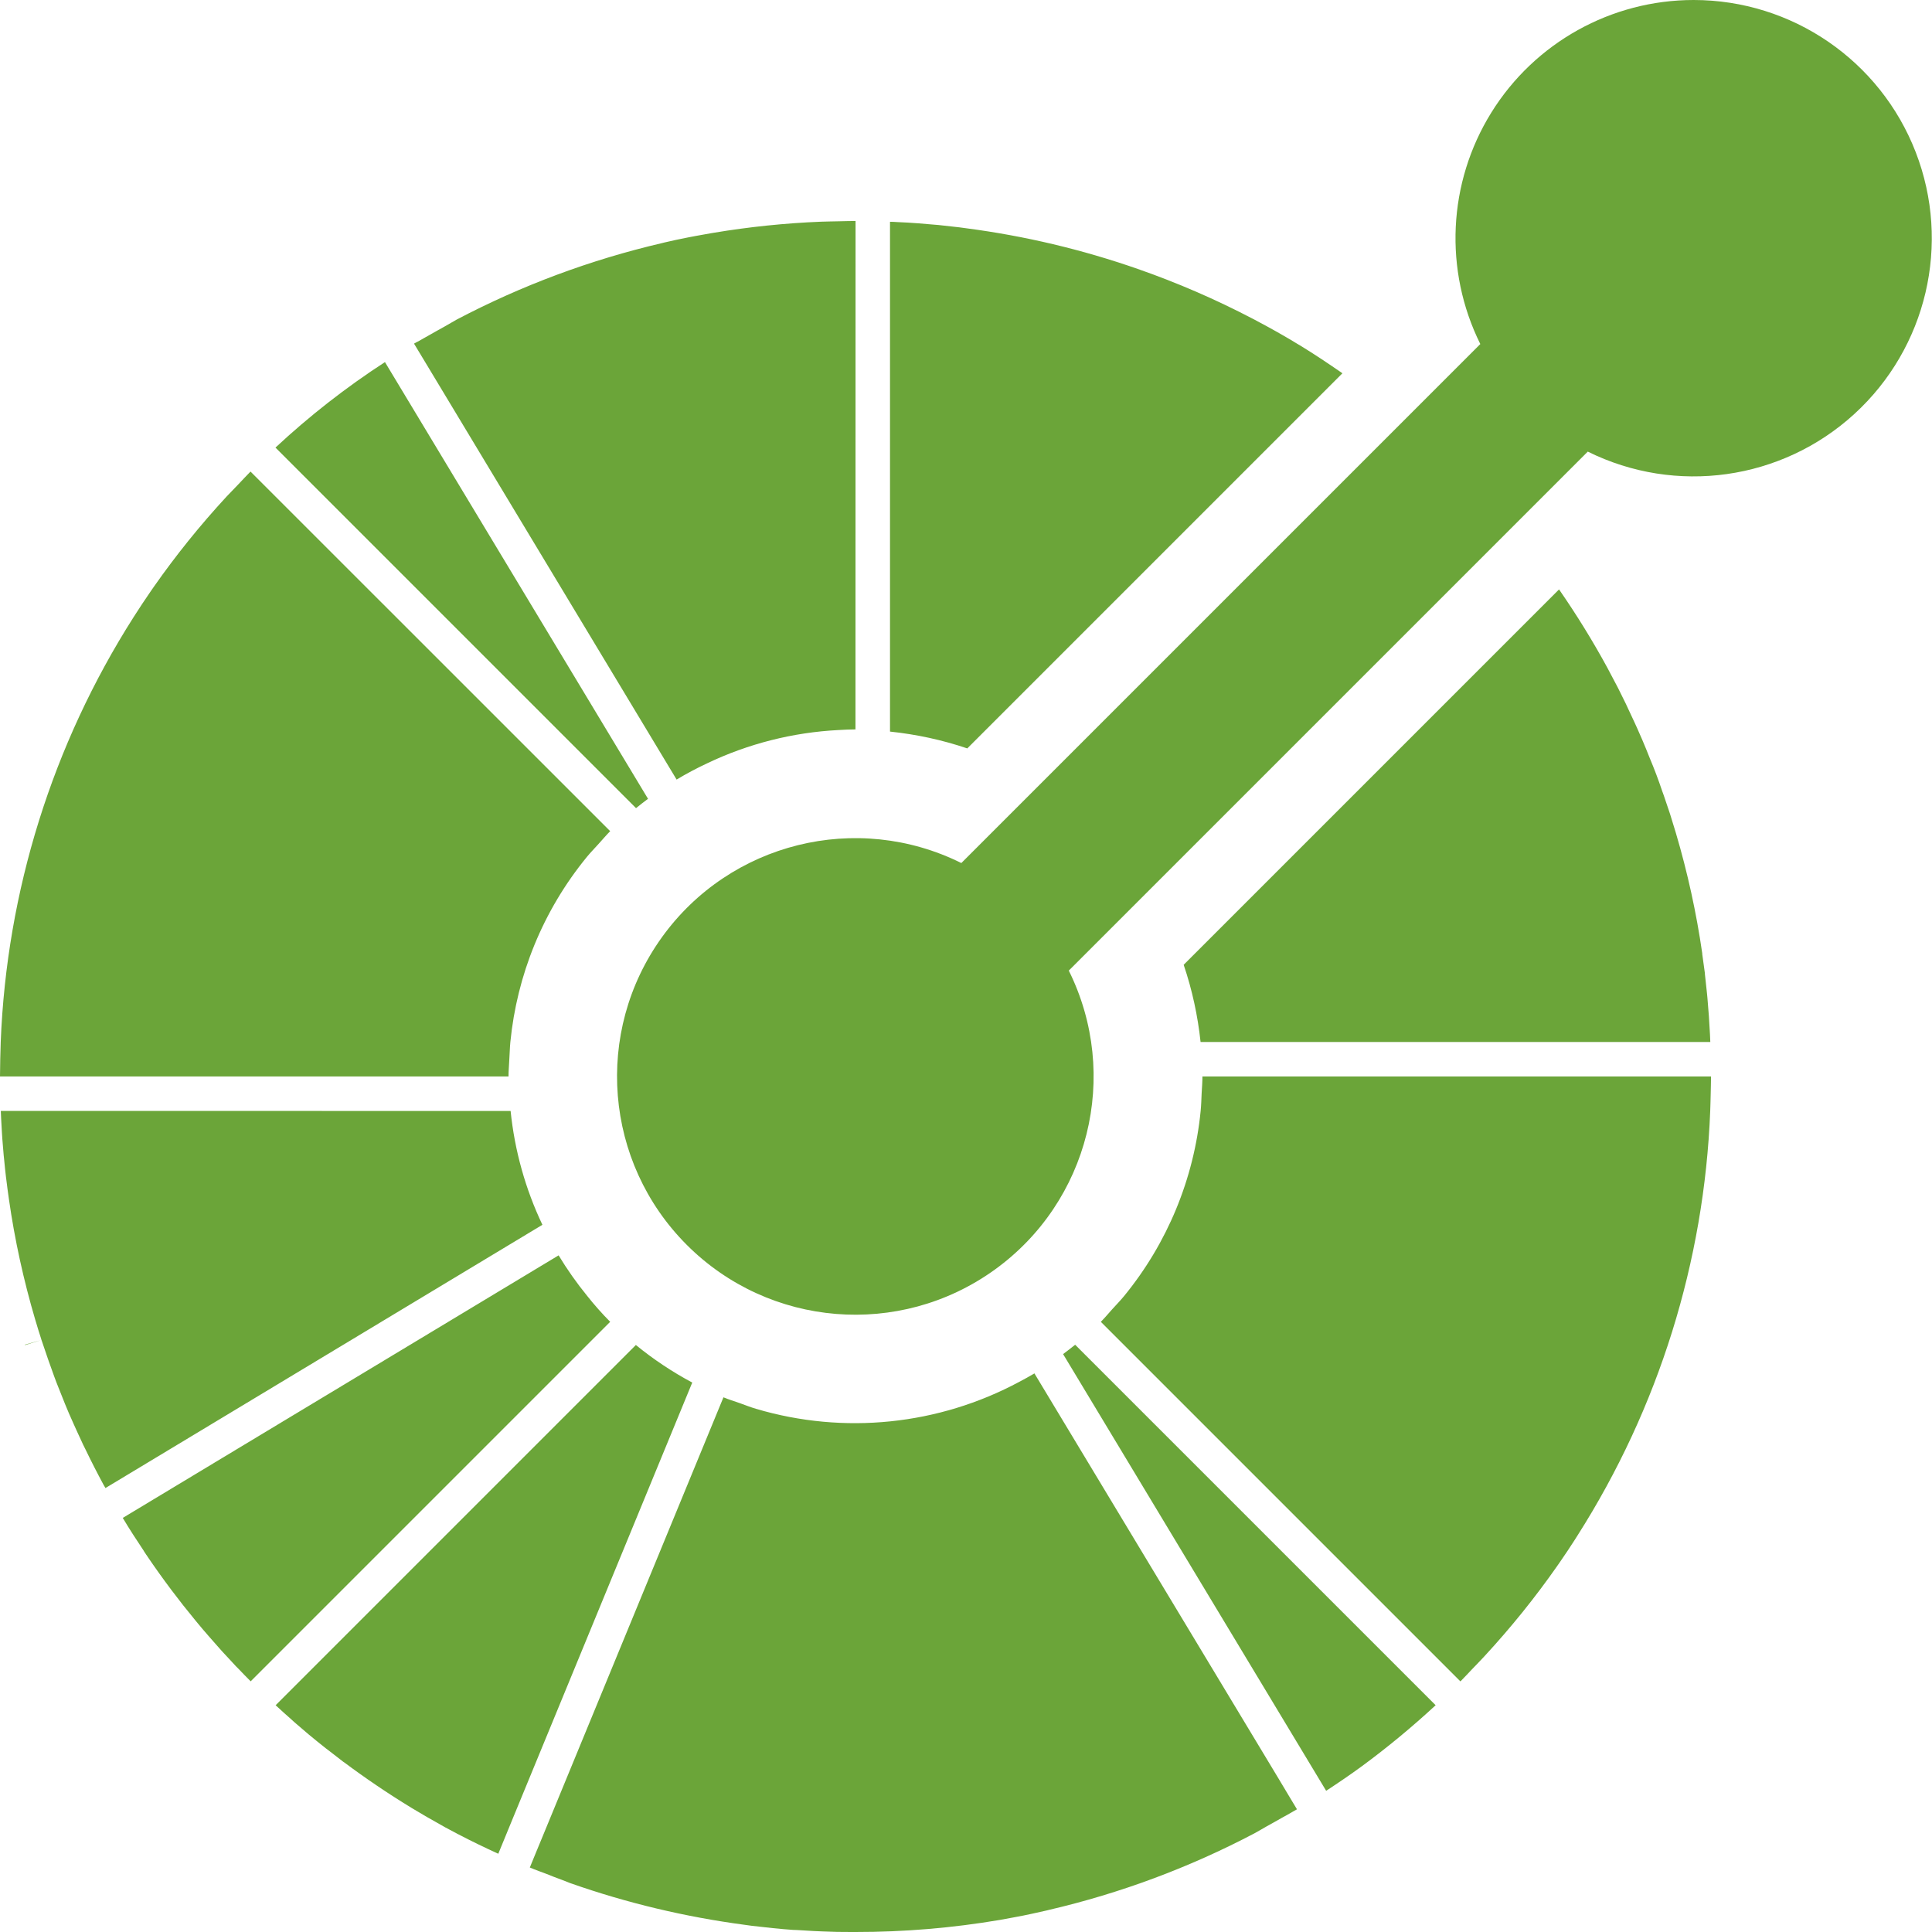
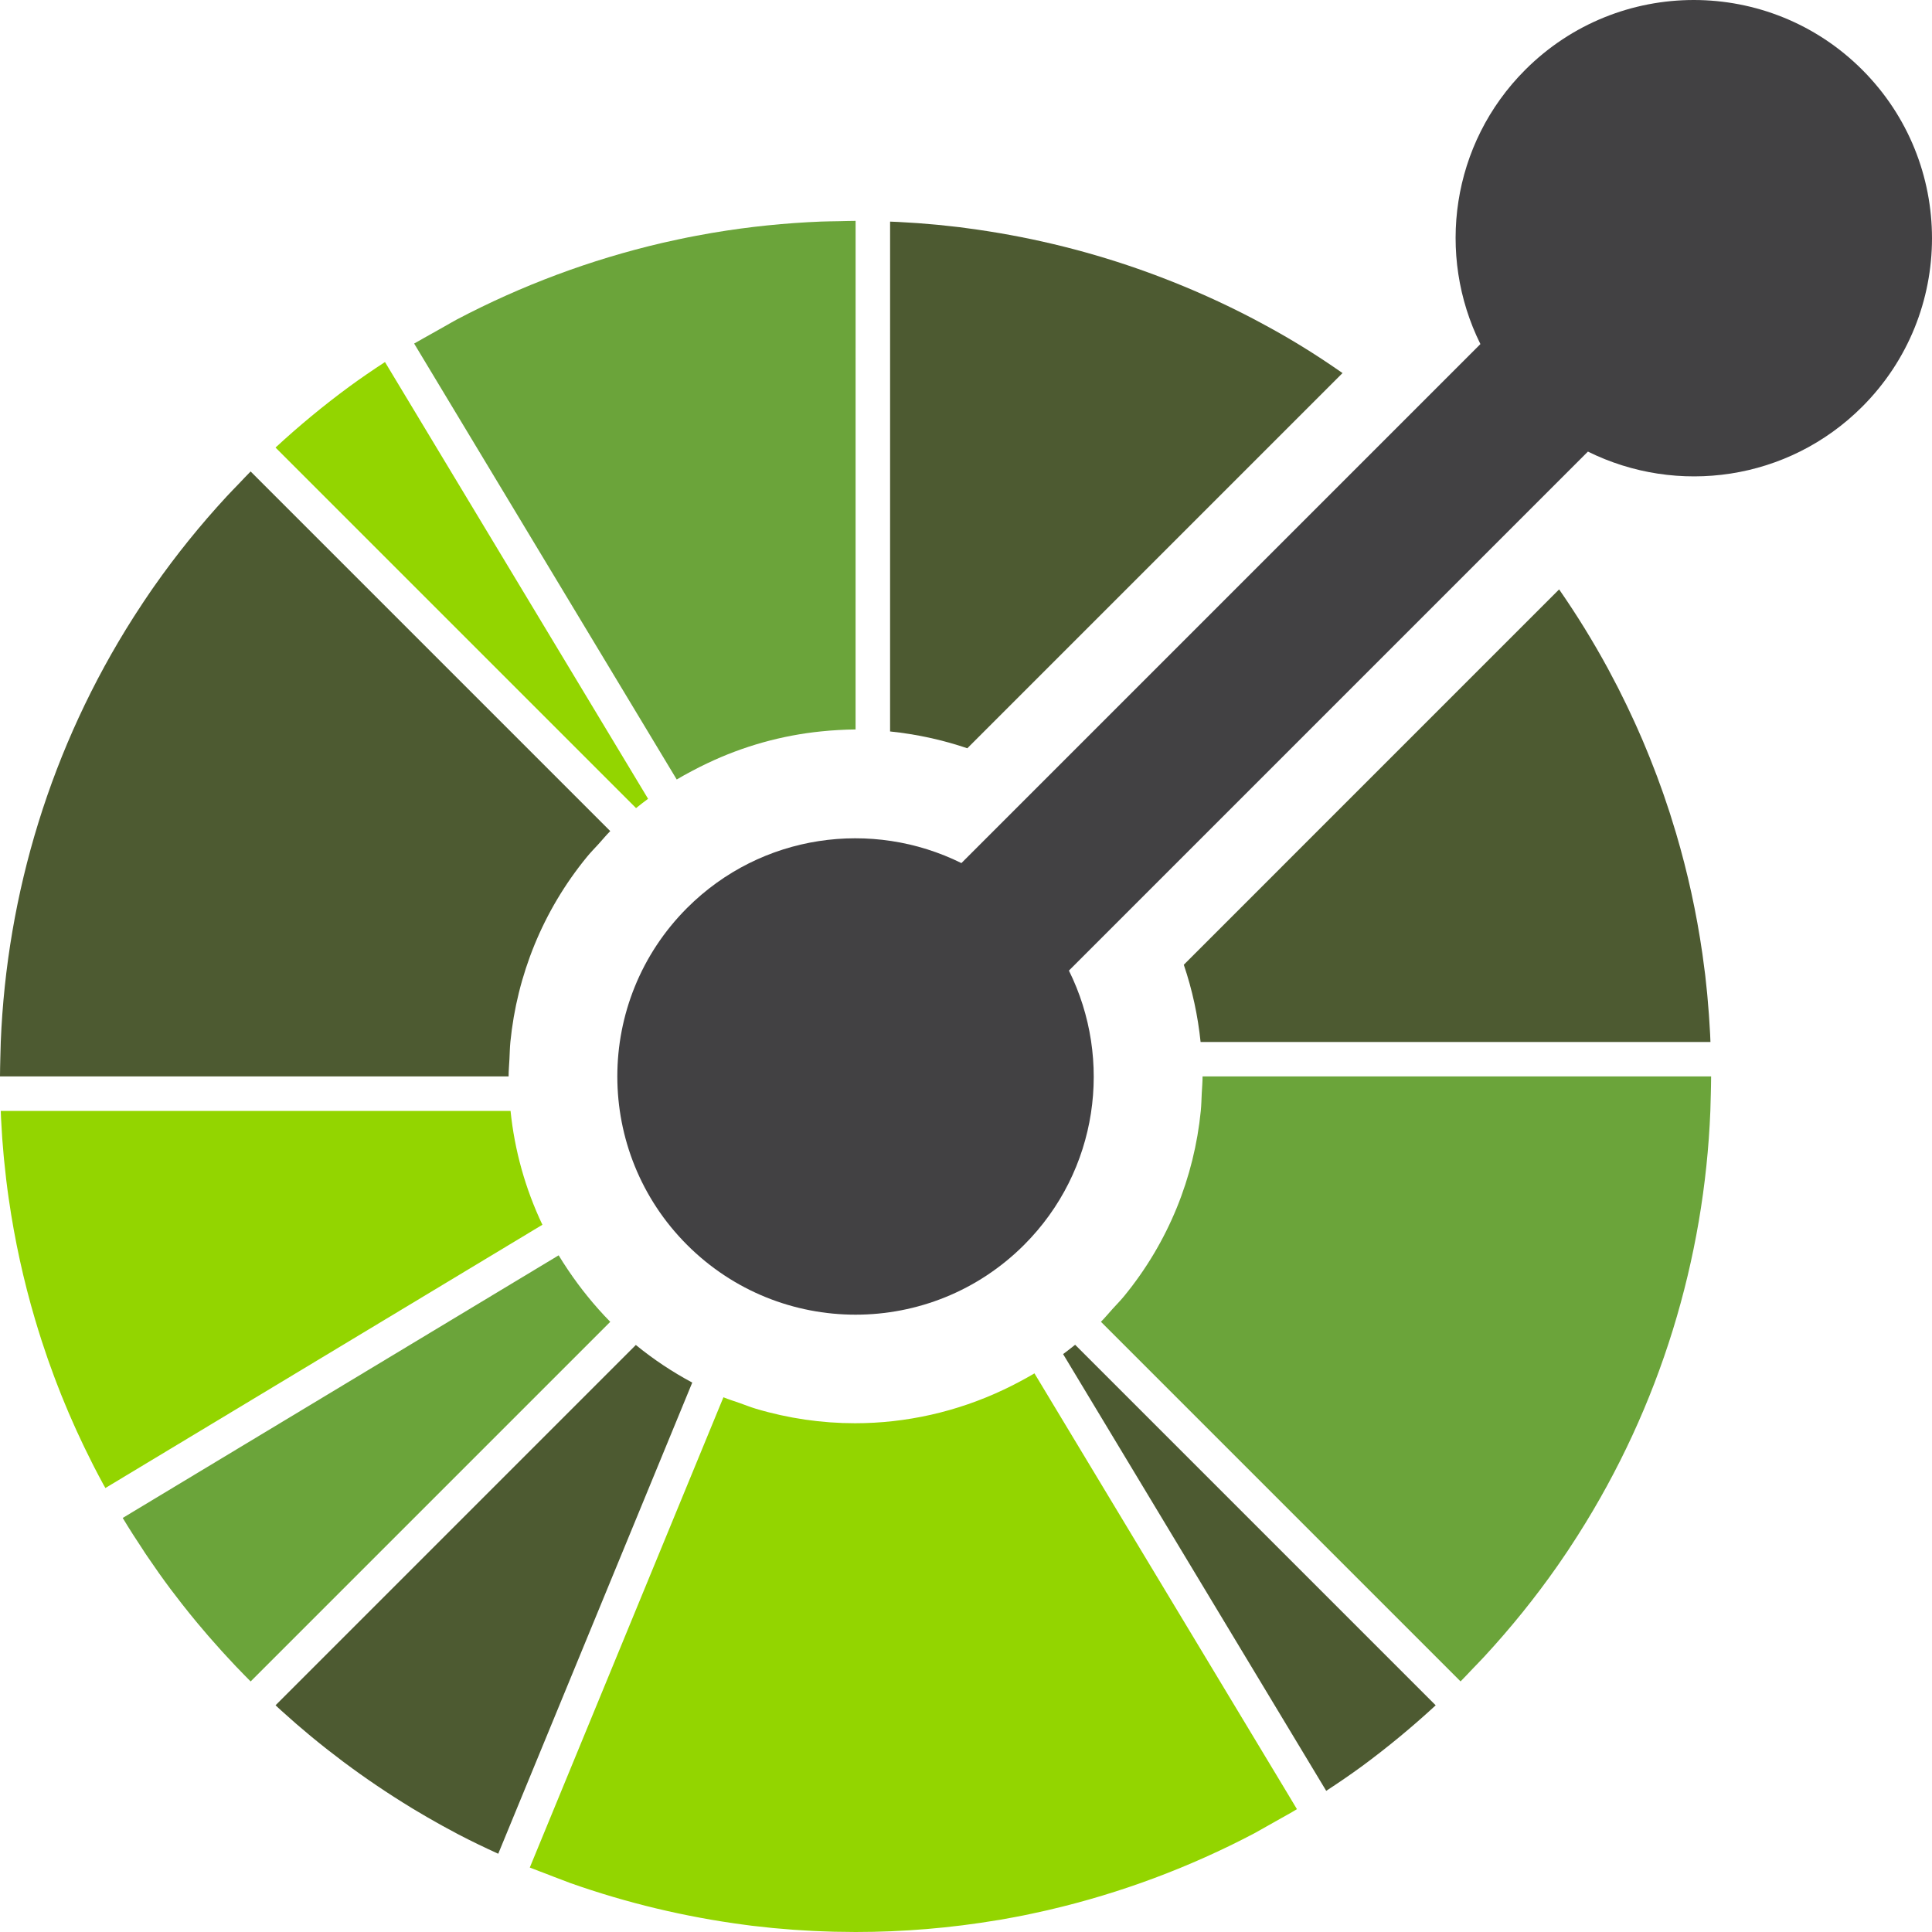
- <svg xmlns="http://www.w3.org/2000/svg" fill="#6BA539" role="img" viewBox="0 0 24 24">
-   <path d="M21.039 0a2.959 2.959 0 00-2.65 4.274l-6.447 6.447a2.96 2.96 0 101.335 1.336l6.447-6.447A2.959 2.959 0 1021.04 0zM10.628 2.745c-.072 0-.143.003-.214.004-.072.002-.143.002-.215.005-.447.018-.893.064-1.335.138l-.03.005-.185.033-.105.02a7.718 7.718 0 00-.289.062l-.032.008a10.69 10.69 0 00-2.55.95l-.155.089c-.063.034-.125.07-.187.105-.046.027-.093.051-.14.079H5.19l-.01.005-.036.02v.002l.111.184 3.15 5.23a4.168 4.168 0 01.38-.202 4.294 4.294 0 011.628-.413c.071-.004.143-.008.214-.008zm.428.01v6.333c.325.034.647.103.96.209l4.66-4.66c-.173-.12-.348-.237-.528-.347l-.026-.015c-.056-.035-.112-.067-.168-.1l-.098-.056-.099-.055a12.735 12.735 0 00-.171-.092l-.027-.014a10.628 10.628 0 00-1.425-.617c-.69-.241-1.403-.41-2.128-.505l-.089-.012-.09-.01a6.56 6.56 0 00-.17-.019l-.049-.004-.204-.017a6.44 6.44 0 00-.255-.015c-.031-.003-.062-.003-.093-.004zM4.782 4.498a9.92 9.92 0 00-1.36 1.062l4.461 4.461.018.018c.049-.04.098-.078.149-.116l-.011-.018zm-1.67 1.36c-.05.05-.098.103-.147.154l-.149.155c-.33.357-.63.73-.902 1.118l-.039.056a10.588 10.588 0 00-.216.326 10.6 10.6 0 00-1.65 5.276l-.006.215-.003.214h6.317c0-.072.007-.143.01-.214.005-.072.006-.144.013-.215.081-.822.399-1.625.952-2.3.045-.055.096-.106.144-.16.048-.052.093-.107.144-.158zm16.255 1.464l-4.663 4.663c.106.312.175.634.21.959h6.332l-.004-.094a11.579 11.579 0 00-.032-.456l-.005-.052a13.044 13.044 0 00-.026-.241v-.009l-.033-.24v-.009a10.618 10.618 0 00-.327-1.493l-.003-.01a15.839 15.839 0 00-.07-.228l-.01-.03a14.111 14.111 0 00-.069-.204l-.02-.055a5.65 5.65 0 00-.153-.405 7.84 7.84 0 00-.093-.227 16.67 16.67 0 00-.063-.144l-.037-.081a13.776 13.776 0 00-.08-.171l-.024-.052-.096-.194-.014-.027a11.2 11.2 0 00-.112-.212l-.004-.008a10.615 10.615 0 00-.604-.98zm-4.43 6.05c0 .071-.006.142-.01.214-.003.072-.005.143-.012.214a4.29 4.29 0 01-.952 2.301c-.045.055-.096.107-.144.16-.048.053-.093.108-.144.159l4.467 4.467c.051-.051.099-.104.148-.155.05-.052.1-.103.148-.155.331-.358.633-.733.905-1.122l.032-.046.098-.144.085-.13.04-.063a10.597 10.597 0 001.647-5.272c.003-.071.004-.143.006-.214.001-.071.004-.143.004-.214zM.01 13.8l.004.093.01.179.005.076.017.206.005.046c.007.076.015.153.024.228l.003.022a9.605 9.605 0 00.033.248c.072.505.182 1.005.327 1.497l.002.006c.022.077.047.154.071.23l.004.014.005.014a15.737 15.737 0 00.153.439l.03.08.059.148a7.702 7.702 0 00.093.228l.062.14.038.084.078.169.027.054a10.677 10.677 0 00.225.441l.025.043 5.408-3.258.02-.012a4.314 4.314 0 01-.395-1.414h-.025zm.505 2.846l-.206.058.002.005zm6.425-1.052l-5.415 3.262c.083.139.17.273.259.406l.008.014.004.005.008.014h.001c.007.012.014.022.022.032l.001.002v.001a10.634 10.634 0 00.298.417l.006.008a9.963 9.963 0 00.29.368l.033.04c.043.052.086.103.13.153l.057.065.112.127.064.069.029.031.083.09.035.035c.049.051.098.103.149.153L7.58 16.42a3.86 3.86 0 01-.285-.321 4.422 4.422 0 01-.356-.505zm6.416 1.111c-.05.04-.1.079-.15.116l.011.018 3.257 5.407c.151-.099.3-.2.446-.307.315-.232.62-.484.914-.756l-4.46-4.46zm-5.457.003l-.015.015-4.46 4.46a8.966 8.966 0 00.195.176c.022.02.043.04.065.058l.152.13a10.622 10.622 0 00.215.174l.023.017.191.148.008.005c.268.2.547.389.834.564l.03.018.164.097.101.057a5.458 5.458 0 00.27.148c.008.004.016.01.025.013.162.085.327.164.493.24l.158-.385 2.243-5.448.009-.02a4.328 4.328 0 01-.701-.467zm4.951.353c-.061.037-.124.07-.187.104a4.318 4.318 0 01-3.271.336c-.069-.02-.135-.047-.203-.071-.067-.024-.136-.044-.202-.072l-2.242 5.444-.088.213-.075.183v.001l.017.007a.137.137 0 00.019.007l.005.003c.052.021.106.04.159.06.067.027.133.053.2.077l.102.04c.702.247 1.43.42 2.168.518l.087.012.09.01.172.019a7.173 7.173 0 00.252.022c.023.001.048.001.071.003l.184.011.112.005a7.06 7.06 0 00.358.007h.05a10.667 10.667 0 001.793-.15l.185-.034.105-.02.109-.023.18-.04.032-.008a10.684 10.684 0 002.55-.95c.052-.028.104-.06.156-.089.063-.034.125-.07.187-.105.043-.024.087-.047.13-.073h.001l.002-.002.002-.001.002-.001.007-.004.042-.025-.11-.183-.11-.184zm3.262 5.414l-.042.025.042-.024zm-.05.029zm-.005.004h-.002z" />
+ <svg xmlns="http://www.w3.org/2000/svg" width="256px" height="256px" viewBox="0 0 256 256" version="1.1" preserveAspectRatio="xMidYMid">
+   <g>
+     <path d="M67.651,147.204 L67.393,147.204 L0.101,147.204 C0.112,147.533 0.121,147.864 0.139,148.193 C0.167,148.829 0.213,149.462 0.251,150.097 C0.27,150.369 0.281,150.641 0.302,150.911 C0.354,151.646 0.418,152.378 0.485,153.109 C0.501,153.276 0.514,153.441 0.53,153.601 C0.608,154.414 0.697,155.228 0.793,156.035 C0.798,156.114 0.807,156.192 0.818,156.27 C0.923,157.143 1.035,158.016 1.163,158.884 C1.163,158.894 1.166,158.907 1.17,158.916 C1.945,164.301 3.108,169.635 4.66,174.878 C4.667,174.901 4.676,174.921 4.681,174.944 C4.923,175.769 5.179,176.59 5.442,177.406 C5.458,177.454 5.474,177.502 5.487,177.55 C5.501,177.598 5.517,177.646 5.533,177.694 C5.773,178.432 6.024,179.168 6.276,179.906 C6.342,180.091 6.404,180.278 6.472,180.464 C6.699,181.101 6.929,181.739 7.167,182.377 C7.277,182.664 7.387,182.95 7.494,183.24 C7.7,183.768 7.903,184.292 8.111,184.82 C8.269,185.215 8.433,185.61 8.598,186.006 C8.767,186.417 8.941,186.826 9.114,187.24 C9.329,187.743 9.553,188.243 9.775,188.744 C9.907,189.043 10.042,189.34 10.175,189.637 C10.449,190.238 10.732,190.839 11.016,191.436 C11.11,191.628 11.199,191.82 11.295,192.012 C11.626,192.7 11.964,193.381 12.307,194.057 C12.364,194.163 12.415,194.265 12.467,194.371 C12.853,195.12 13.246,195.87 13.651,196.613 C13.669,196.645 13.688,196.677 13.704,196.713 C13.788,196.868 13.882,197.017 13.966,197.17 L71.658,162.415 L71.87,162.287 C69.594,157.49 68.177,152.389 67.651,147.204 Z" fill="#93D500" />
+     <path d="M84.253,178.215 L84.091,178.377 L36.51,225.96 C36.754,226.188 36.997,226.419 37.248,226.641 C37.691,227.043 38.144,227.443 38.594,227.836 C38.827,228.044 39.056,228.25 39.289,228.451 C39.828,228.917 40.372,229.372 40.914,229.827 C41.063,229.95 41.207,230.071 41.353,230.193 C41.963,230.698 42.585,231.194 43.209,231.687 C43.289,231.749 43.369,231.813 43.449,231.877 C44.123,232.407 44.804,232.924 45.492,233.445 C45.521,233.463 45.547,233.481 45.569,233.502 C48.435,235.643 51.406,237.65 54.471,239.519 C54.576,239.586 54.681,239.647 54.789,239.714 C55.372,240.063 55.954,240.408 56.542,240.749 C56.901,240.955 57.259,241.158 57.618,241.361 C57.957,241.558 58.295,241.745 58.638,241.935 C59.255,242.273 59.876,242.609 60.498,242.938 C60.582,242.984 60.669,243.03 60.756,243.076 C62.486,243.981 64.246,244.822 66.02,245.631 L66.02,245.631 L67.708,241.531 L91.639,183.414 L91.728,183.199 C89.114,181.801 86.609,180.144 84.253,178.215 Z" fill="#4D5A31" />
+     <path d="M79.298,173.475 C78.784,172.903 78.295,172.318 77.815,171.726 C77.39,171.201 76.978,170.67 76.581,170.133 C76.126,169.516 75.68,168.897 75.26,168.264 C74.834,167.629 74.419,166.989 74.025,166.337 L16.261,201.135 C17.148,202.61 18.073,204.045 19.017,205.464 C19.049,205.512 19.079,205.565 19.111,205.613 L19.111,205.613 C19.122,205.631 19.134,205.647 19.145,205.665 C19.177,205.711 19.205,205.761 19.237,205.809 C19.239,205.814 19.243,205.818 19.246,205.823 C19.321,205.937 19.399,206.047 19.477,206.161 C19.481,206.168 19.486,206.175 19.49,206.182 C19.49,206.182 19.49,206.182 19.49,206.182 C19.493,206.184 19.495,206.189 19.497,206.191 C20.5,207.674 21.531,209.134 22.594,210.556 C22.617,210.586 22.642,210.618 22.665,210.647 C22.688,210.677 22.71,210.707 22.733,210.737 C23.195,211.349 23.659,211.959 24.137,212.565 C24.198,212.645 24.26,212.723 24.326,212.8 C24.815,213.427 25.314,214.044 25.821,214.656 C25.94,214.8 26.063,214.946 26.182,215.093 C26.639,215.639 27.096,216.183 27.562,216.722 C27.761,216.953 27.969,217.184 28.17,217.412 C28.568,217.865 28.961,218.315 29.368,218.761 C29.59,219.005 29.82,219.252 30.047,219.497 C30.15,219.609 30.25,219.718 30.355,219.83 C30.652,220.15 30.947,220.47 31.247,220.788 C31.365,220.914 31.491,221.037 31.612,221.163 C32.138,221.711 32.668,222.26 33.21,222.799 L80.861,175.148 C80.315,174.601 79.803,174.039 79.298,173.475 Z" fill="#6BA43A" />
+     <path d="M142.461,178.19 C141.937,178.612 141.407,179.026 140.868,179.424 L140.987,179.623 L175.73,237.296 C177.339,236.244 178.929,235.161 180.484,234.023 C183.845,231.543 187.1,228.856 190.236,225.962 L142.65,178.377 L142.461,178.19 Z" fill="#4D5A31" />
+     <path d="M170.681,237.769 L169.502,235.812 L137.072,181.979 C136.416,182.374 135.744,182.731 135.074,183.092 C134.398,183.455 133.717,183.796 133.026,184.123 C126.796,187.078 120.052,188.586 113.298,188.586 C108.874,188.586 104.452,187.946 100.175,186.671 C99.446,186.454 98.736,186.168 98.016,185.912 C97.296,185.658 96.567,185.439 95.858,185.146 L71.943,243.224 L71.006,245.5 L70.204,247.45 L70.2,247.459 C70.261,247.484 70.325,247.505 70.387,247.53 C70.453,247.557 70.517,247.578 70.584,247.605 L70.586,247.605 C70.588,247.605 70.59,247.608 70.59,247.608 C70.606,247.614 70.622,247.619 70.636,247.626 C71.201,247.857 71.77,248.056 72.337,248.277 C73.047,248.554 73.758,248.835 74.471,249.095 C74.834,249.228 75.196,249.383 75.559,249.511 L75.561,249.511 L75.561,249.511 C83.053,252.158 90.805,254.009 98.688,255.047 C98.996,255.083 99.302,255.127 99.611,255.17 C99.933,255.207 100.258,255.239 100.58,255.275 C101.188,255.344 101.794,255.415 102.404,255.474 C102.555,255.485 102.705,255.499 102.856,255.513 C103.604,255.584 104.351,255.648 105.094,255.7 C105.347,255.719 105.603,255.73 105.855,255.748 C106.511,255.792 107.162,255.833 107.816,255.863 C108.216,255.885 108.616,255.897 109.018,255.911 C109.537,255.929 110.053,255.949 110.577,255.965 C111.324,255.984 112.078,255.991 112.83,255.993 C113.008,255.993 113.184,255.997 113.36,256 C119.657,256 125.951,255.476 132.176,254.432 L132.176,254.432 C132.281,254.416 132.384,254.398 132.492,254.384 C133.15,254.27 133.808,254.146 134.466,254.025 C134.841,253.952 135.218,253.881 135.588,253.808 C135.972,253.728 136.359,253.648 136.743,253.566 C137.385,253.431 138.025,253.291 138.667,253.143 C138.781,253.118 138.898,253.095 139.014,253.063 C148.478,250.857 157.618,247.443 166.204,242.925 L166.206,242.922 L166.206,242.922 C166.769,242.625 167.317,242.287 167.877,241.983 C168.544,241.617 169.207,241.24 169.87,240.861 C170.329,240.598 170.793,240.356 171.248,240.084 C171.248,240.084 171.25,240.082 171.25,240.082 C171.255,240.079 171.26,240.075 171.264,240.072 C171.264,240.072 171.264,240.072 171.266,240.072 L171.266,240.072 C171.273,240.068 171.28,240.066 171.287,240.061 C171.292,240.059 171.294,240.056 171.296,240.054 L171.212,239.91 L171.296,240.054 C171.301,240.052 171.305,240.05 171.31,240.047 C171.317,240.043 171.324,240.04 171.33,240.036 C171.356,240.02 171.381,240.006 171.406,239.99 C171.554,239.901 171.703,239.812 171.851,239.723 L171.851,239.723 L170.681,237.769 Z" fill="#93D500" />
+     <path d="M84.28,107.078 C84.806,106.653 85.336,106.242 85.873,105.844 L85.754,105.645 L51.013,47.972 C49.4,49.026 47.805,50.111 46.248,51.254 C42.889,53.727 39.636,56.412 36.508,59.303 L84.093,106.888 L84.28,107.078 Z" fill="#93D500" />
+     <path d="M33.207,62.471 C32.666,63.012 32.154,63.572 31.626,64.121 C31.098,64.669 30.561,65.216 30.044,65.773 C26.529,69.579 23.316,73.564 20.418,77.703 C20.279,77.898 20.139,78.101 20.002,78.3 C19.675,78.775 19.353,79.251 19.035,79.728 C18.704,80.224 18.375,80.727 18.055,81.227 C17.934,81.41 17.815,81.595 17.698,81.778 C6.753,98.949 0.889,118.423 0.101,138.062 C0.071,138.823 0.055,139.586 0.039,140.347 C0.023,141.108 1.299123e-13,141.872 1.299123e-13,142.633 L67.393,142.633 C67.393,141.869 67.464,141.111 67.503,140.347 C67.542,139.584 67.553,138.821 67.628,138.062 C68.499,129.286 71.886,120.718 77.792,113.518 C78.272,112.933 78.813,112.385 79.328,111.82 C79.84,111.256 80.315,110.668 80.861,110.125 L33.207,62.471 Z" fill="#4D5A31" />
+     <path d="M172.261,45.744 C172.169,45.687 172.073,45.632 171.982,45.577 C171.39,45.213 170.791,44.864 170.192,44.514 C169.845,44.313 169.497,44.119 169.148,43.92 C168.796,43.723 168.448,43.527 168.094,43.335 C167.486,43.001 166.876,42.672 166.264,42.348 C166.168,42.3 166.074,42.247 165.976,42.197 C162.024,40.131 157.965,38.311 153.822,36.732 C153.716,36.689 153.607,36.648 153.499,36.609 C152.597,36.271 151.692,35.935 150.78,35.619 C143.418,33.048 135.805,31.245 128.072,30.23 C127.756,30.187 127.438,30.143 127.123,30.102 C126.805,30.063 126.49,30.031 126.175,29.997 C125.564,29.926 124.957,29.858 124.344,29.798 C124.175,29.782 124.003,29.771 123.832,29.752 C123.108,29.686 122.379,29.622 121.654,29.57 C121.373,29.549 121.087,29.533 120.806,29.517 C120.185,29.476 119.556,29.432 118.934,29.405 C118.601,29.387 118.272,29.378 117.942,29.366 L117.94,96.659 L117.94,96.922 C121.407,97.28 124.842,98.019 128.174,99.15 L177.892,49.432 C176.048,48.153 174.18,46.909 172.261,45.744 Z" fill="#4D5A31" />
+     <path d="M111.086,29.311 C110.325,29.327 109.562,29.33 108.801,29.359 C104.033,29.551 99.275,30.038 94.556,30.829 C94.453,30.847 94.35,30.863 94.245,30.881 C93.582,30.996 92.926,31.117 92.268,31.24 C91.895,31.311 91.52,31.38 91.148,31.455 C90.759,31.533 90.373,31.613 89.987,31.697 C89.347,31.83 88.707,31.969 88.067,32.118 L88.067,32.118 C87.951,32.143 87.836,32.17 87.718,32.196 C78.254,34.403 69.109,37.82 60.525,42.338 C60.525,42.338 60.525,42.338 60.525,42.338 L60.523,42.338 C59.963,42.635 59.417,42.971 58.859,43.278 C58.192,43.643 57.529,44.02 56.866,44.4 C56.375,44.683 55.874,44.944 55.385,45.236 C55.381,45.239 55.374,45.243 55.369,45.245 C55.369,45.245 55.367,45.245 55.367,45.245 C55.333,45.266 55.299,45.284 55.264,45.305 C55.136,45.383 55.004,45.447 54.876,45.524 L54.883,45.536 L56.062,47.494 L56.062,47.494 L89.669,103.287 C90.325,102.891 90.997,102.532 91.667,102.174 C92.341,101.81 93.024,101.47 93.712,101.143 C98.512,98.857 103.613,97.44 108.798,96.915 C109.559,96.837 110.321,96.773 111.084,96.734 C111.845,96.695 112.606,96.656 113.369,96.656 L113.372,29.266 C112.608,29.266 111.847,29.298 111.086,29.311 Z" fill="#6BA43A" />
+     <path d="M226.602,137.061 C226.57,136.455 226.533,135.852 226.492,135.244 C226.474,134.942 226.458,134.643 226.432,134.337 C226.382,133.626 226.323,132.913 226.256,132.202 C226.243,132.017 226.224,131.834 226.208,131.649 C226.131,130.854 226.046,130.058 225.955,129.265 C225.946,129.201 225.939,129.137 225.932,129.073 C225.927,129.043 225.925,129.011 225.92,128.982 C225.815,128.125 225.701,127.268 225.58,126.413 C225.578,126.388 225.575,126.356 225.568,126.333 C224.794,120.96 223.633,115.635 222.085,110.399 C222.074,110.362 222.065,110.33 222.053,110.298 C221.809,109.485 221.56,108.676 221.304,107.869 C221.27,107.764 221.233,107.656 221.201,107.549 C220.961,106.82 220.719,106.095 220.467,105.369 C220.397,105.174 220.328,104.978 220.259,104.779 C220.038,104.15 219.809,103.524 219.576,102.898 C219.464,102.599 219.35,102.301 219.233,102.004 C219.037,101.486 218.833,100.967 218.628,100.455 C218.463,100.043 218.299,99.639 218.129,99.234 C217.965,98.832 217.796,98.435 217.627,98.032 C217.405,97.52 217.181,97.008 216.955,96.499 C216.827,96.213 216.699,95.923 216.566,95.635 C216.287,95.027 216.002,94.419 215.714,93.813 C215.625,93.631 215.538,93.443 215.449,93.26 C215.113,92.568 214.772,91.875 214.425,91.19 C214.374,91.096 214.326,91 214.276,90.904 C213.888,90.148 213.49,89.389 213.085,88.641 C213.069,88.616 213.058,88.587 213.042,88.561 C211.079,84.95 208.924,81.458 206.592,78.099 L156.859,127.834 C157.99,131.169 158.726,134.602 159.085,138.066 L159.35,138.066 L226.643,138.066 C226.627,137.726 226.618,137.392 226.602,137.061 Z" fill="#4D5A31" />
+     <path d="M159.346,142.633 C159.346,143.396 159.275,144.155 159.236,144.918 C159.199,145.681 159.186,146.445 159.11,147.204 C158.239,155.98 154.852,164.55 148.949,171.749 C148.469,172.334 147.927,172.883 147.413,173.447 C146.901,174.012 146.426,174.599 145.88,175.143 L193.533,222.795 C194.075,222.253 194.585,221.693 195.113,221.142 C195.641,220.591 196.178,220.047 196.692,219.49 C200.218,215.671 203.441,211.676 206.346,207.523 C206.462,207.359 206.572,207.196 206.684,207.034 C207.038,206.524 207.383,206.01 207.731,205.496 C208.035,205.037 208.339,204.577 208.633,204.113 C208.78,203.892 208.926,203.661 209.068,203.439 C219.997,186.278 225.845,166.824 226.631,147.201 C226.661,146.44 226.677,145.677 226.693,144.916 C226.709,144.155 226.732,143.394 226.732,142.63 L159.346,142.63 L159.346,142.633 Z" fill="#6BA43A" />
+     <path d="M246.755,9.247 C234.425,-3.082 214.434,-3.082 202.106,9.247 C192.27,19.082 190.304,33.784 196.162,45.591 L127.391,114.364 C115.584,108.509 100.882,110.472 91.045,120.306 C78.715,132.636 78.717,152.627 91.045,164.957 C103.377,177.287 123.368,177.282 135.698,164.955 C145.532,155.12 147.496,140.418 141.638,128.609 L210.409,59.838 C222.218,65.693 236.918,63.73 246.752,53.894 C259.082,41.57 259.082,21.577 246.755,9.247 Z" fill="#424143" />
+   </g>
</svg>
